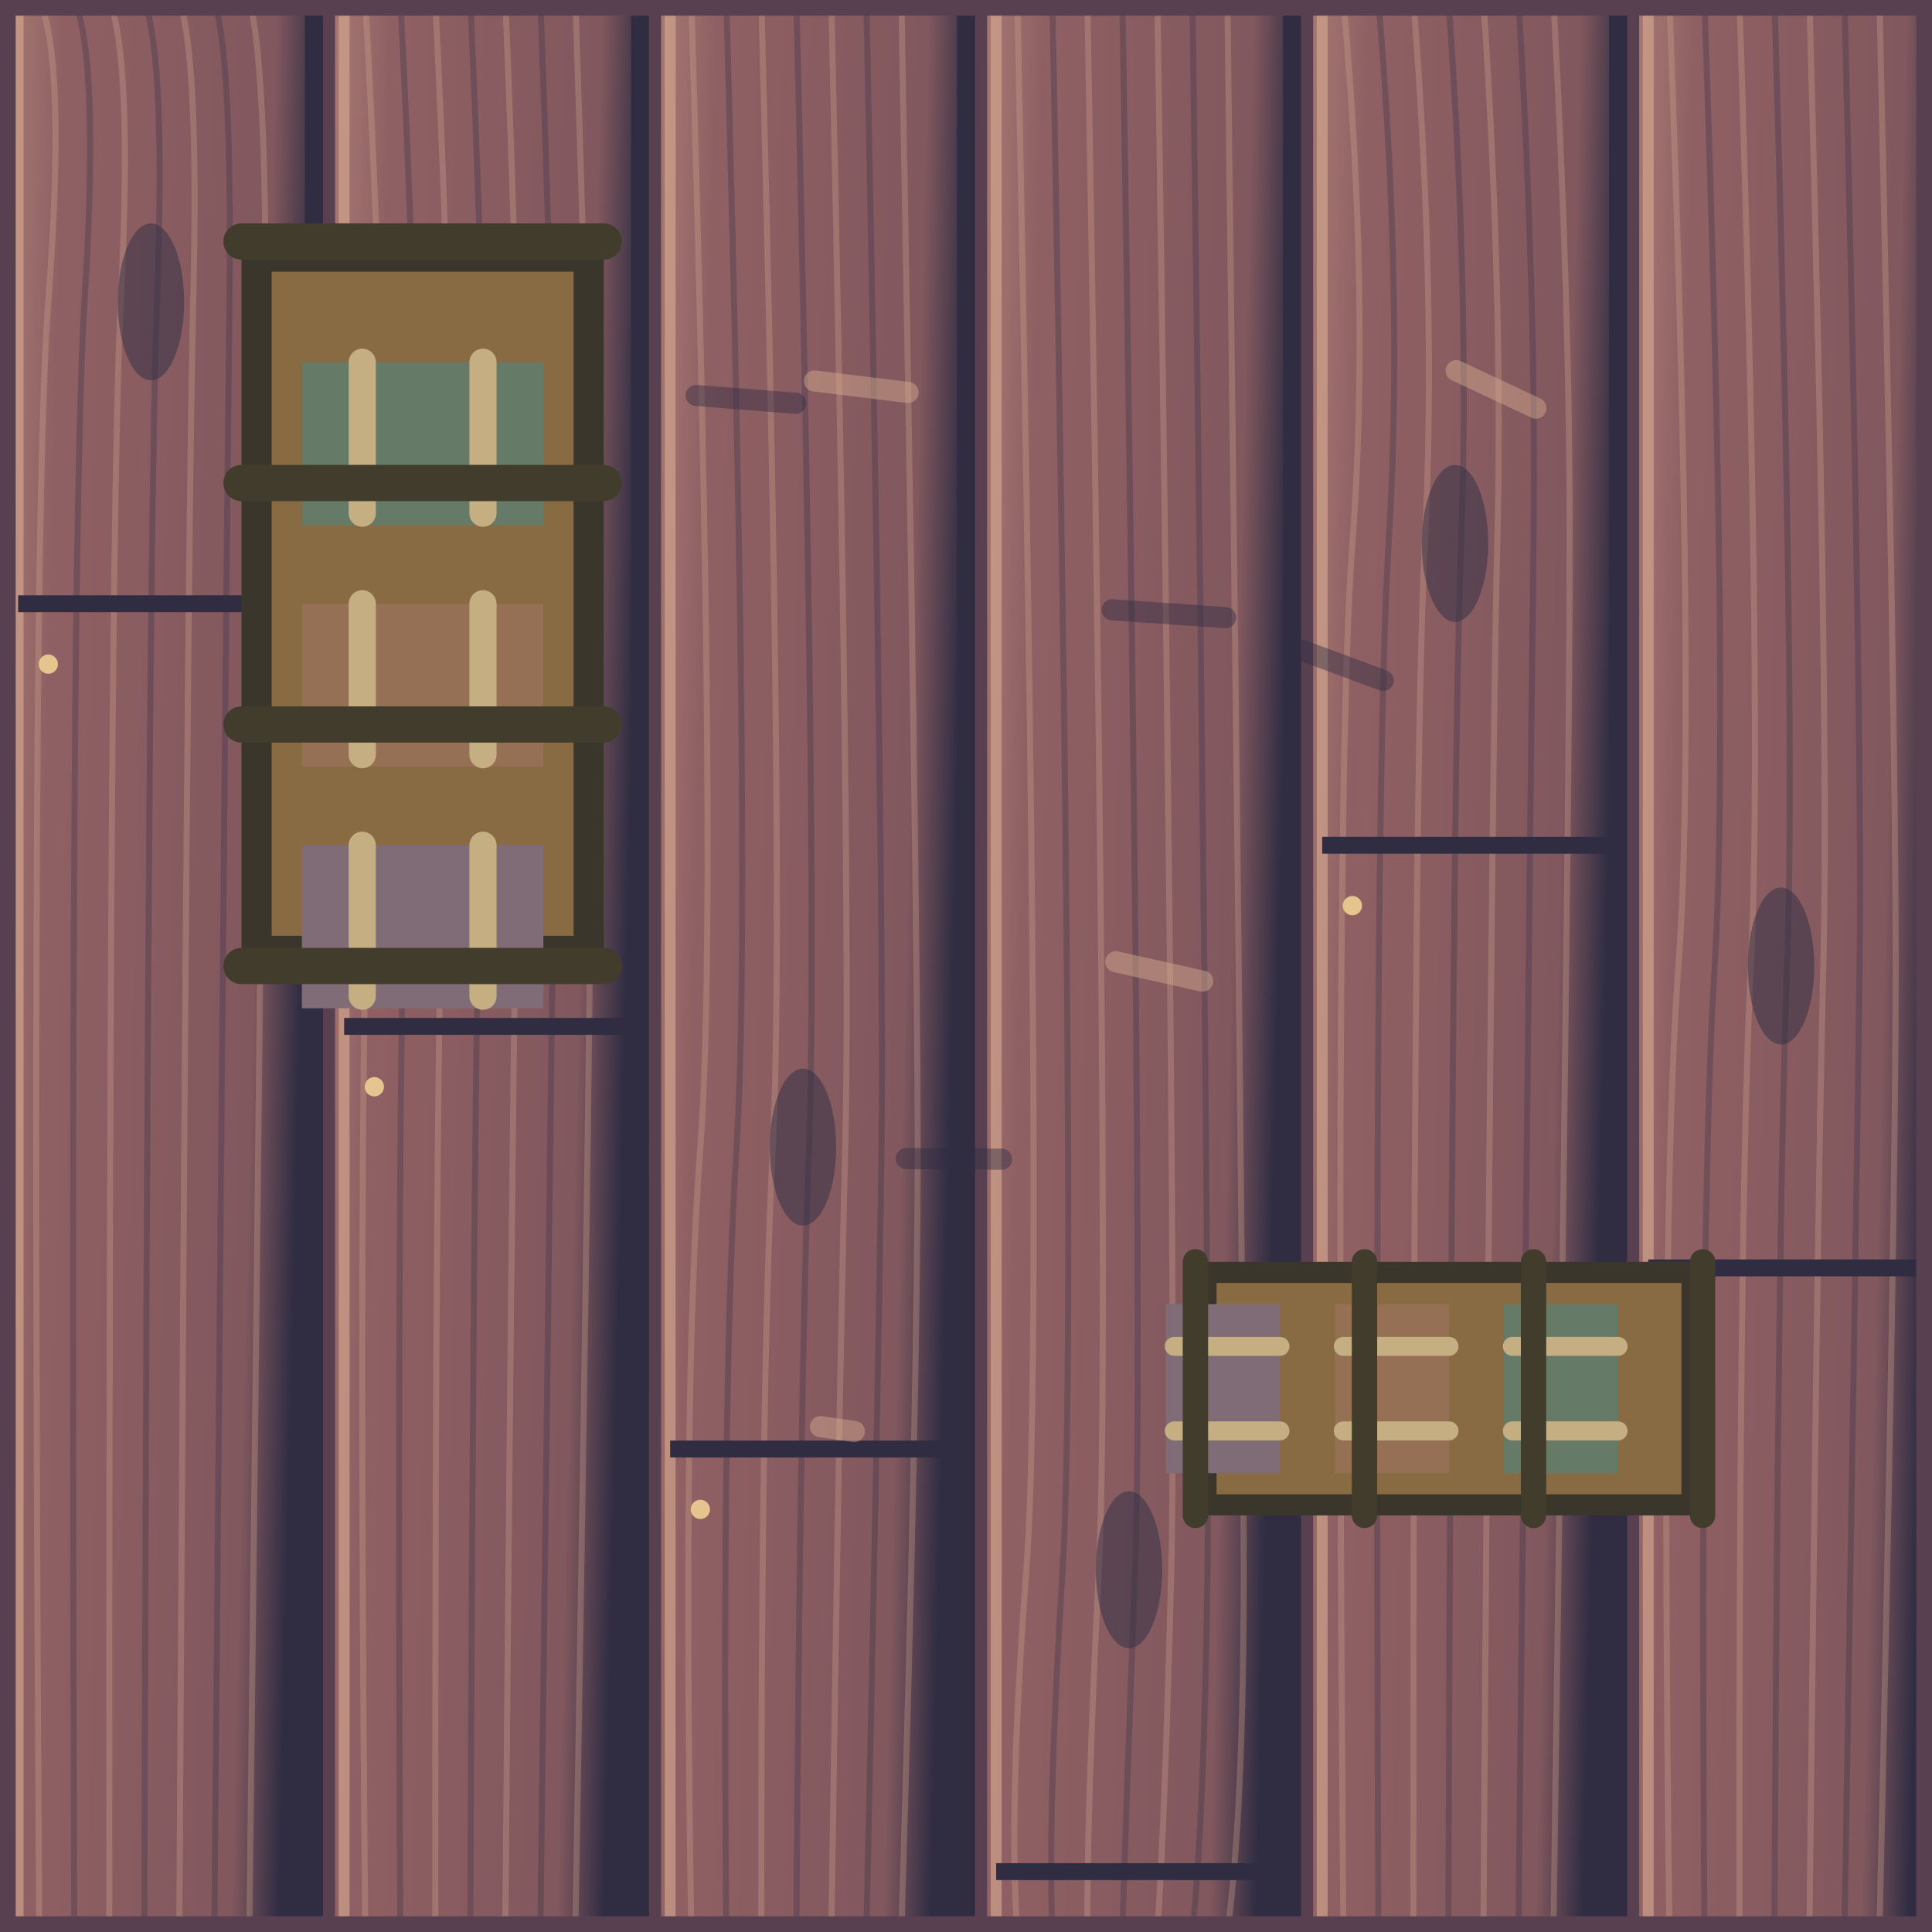
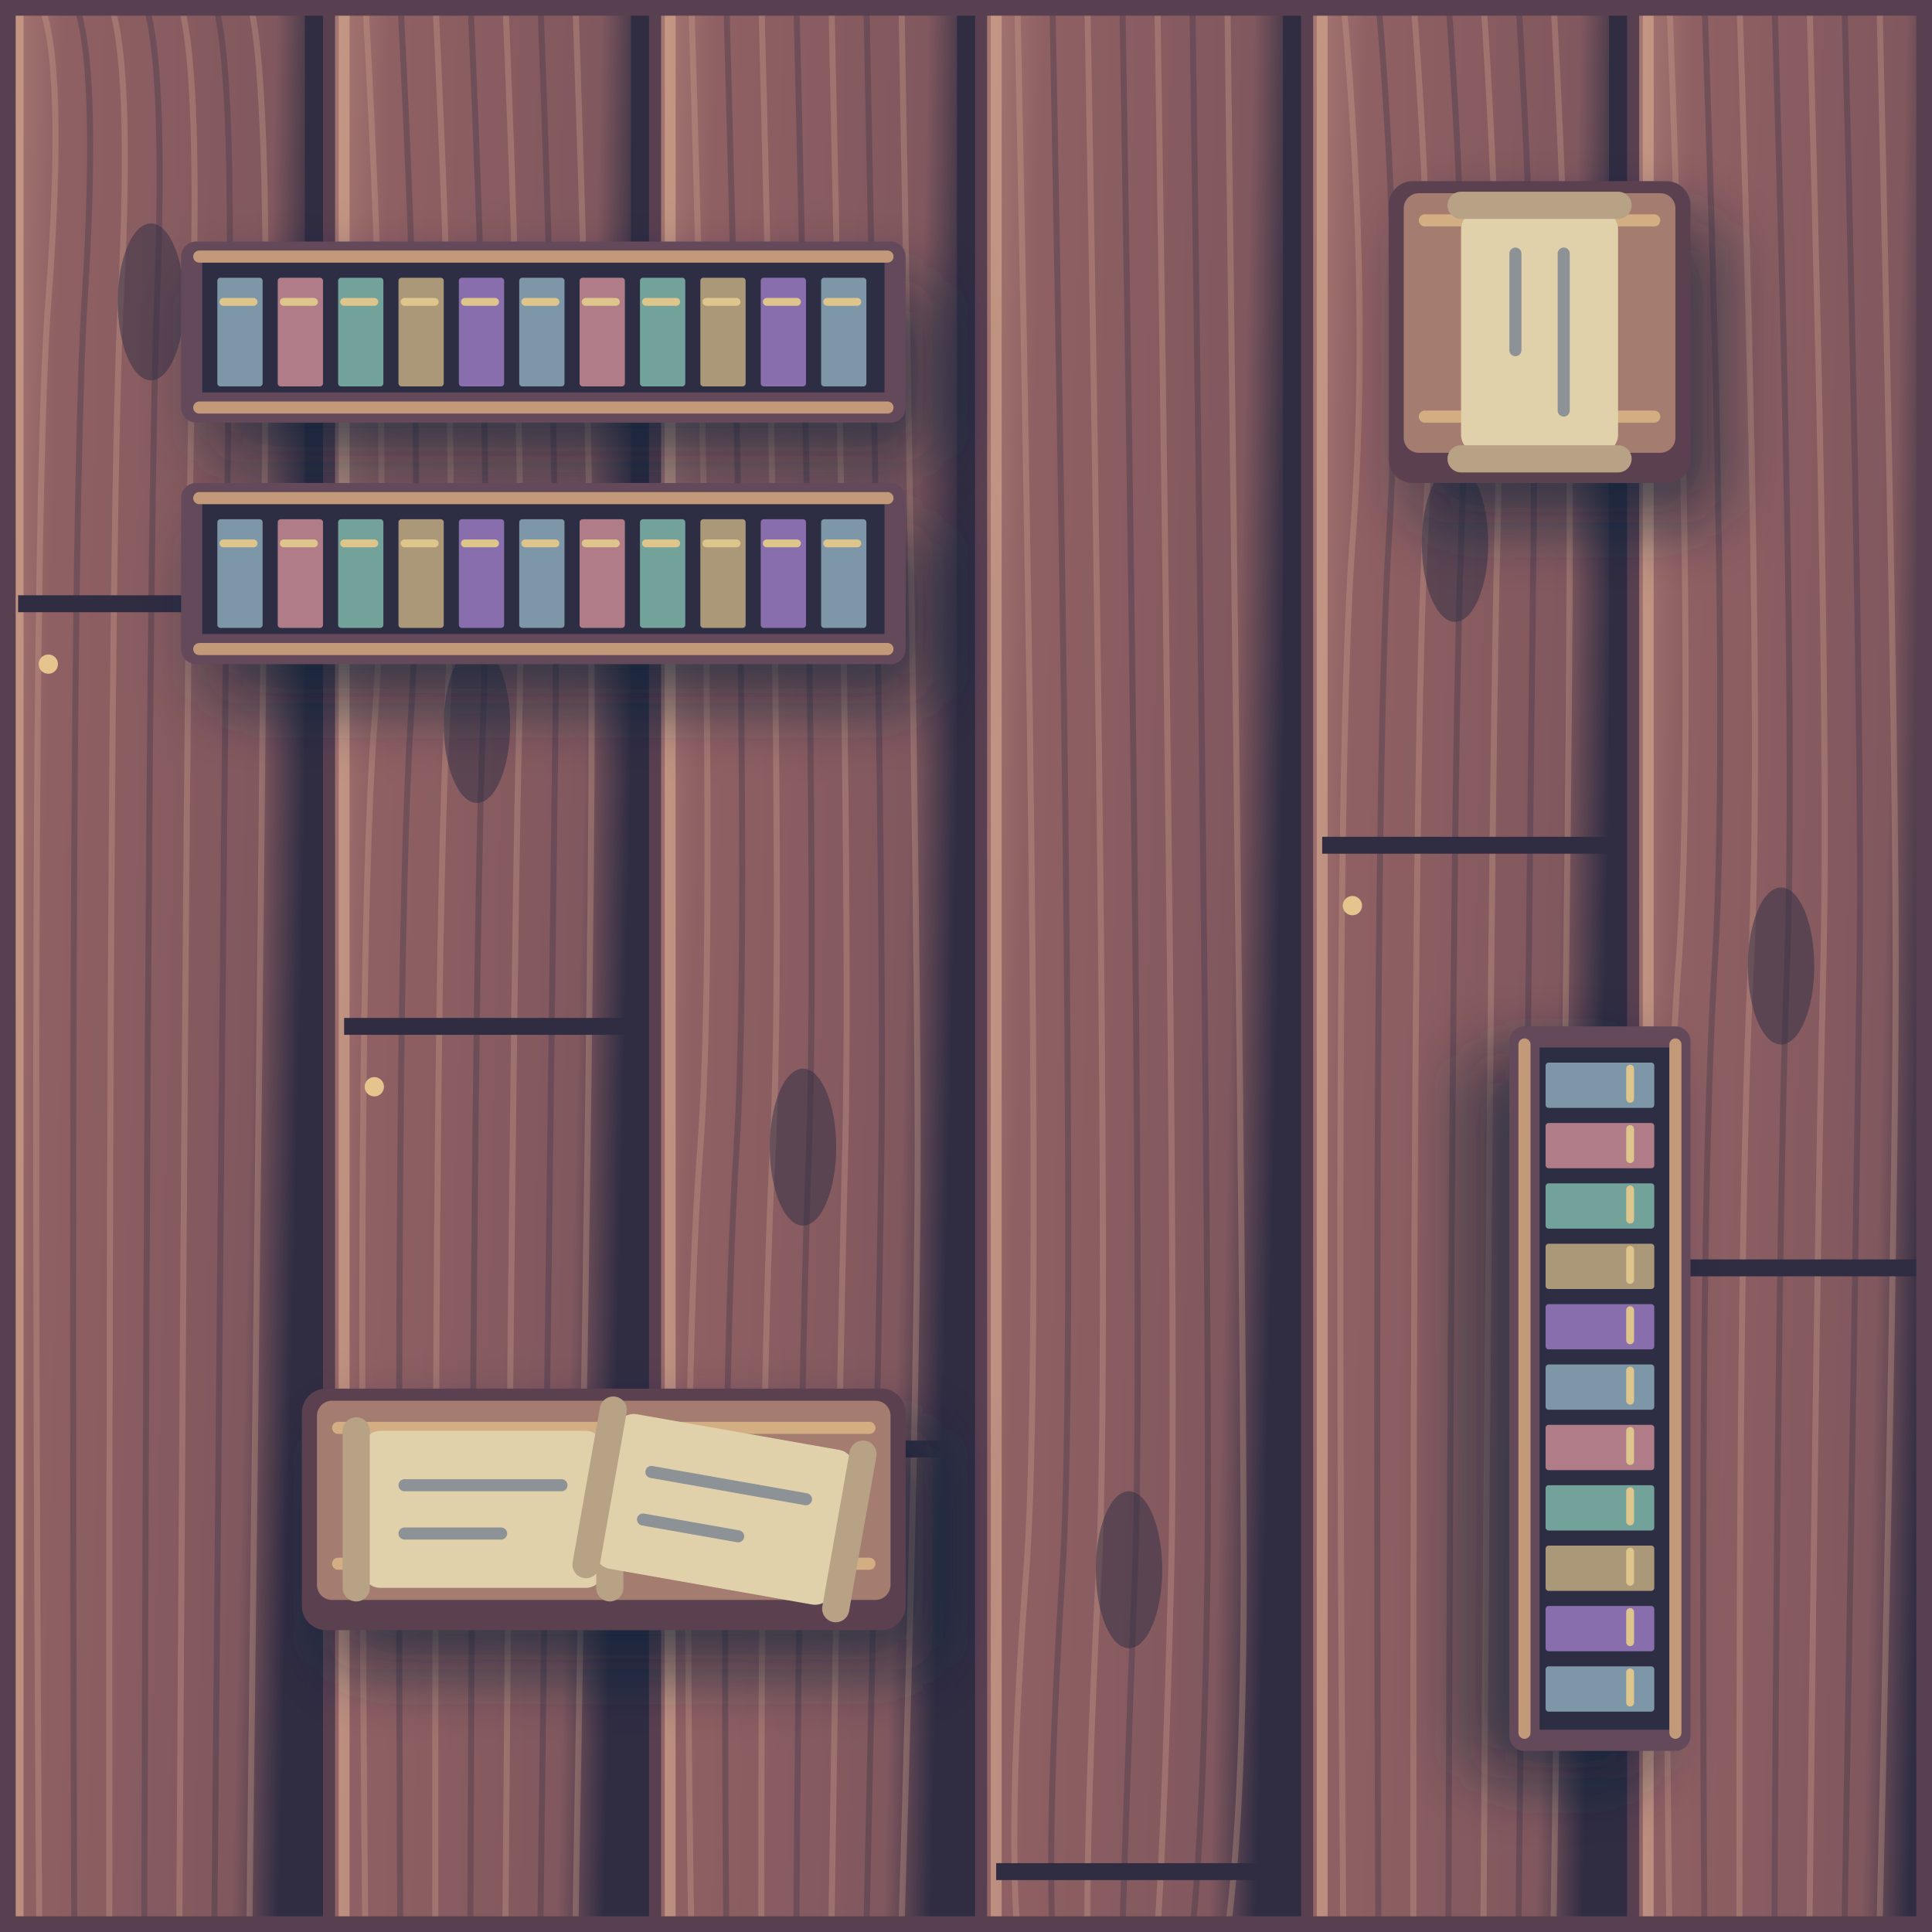
<svg xmlns="http://www.w3.org/2000/svg" width="128" height="128" viewBox="0 0 32 32">
  <defs>
-     <linearGradient id="stone0" x1=".15" y1="0" x2=".7" y2="1">
-       <stop stop-color="#976d6b" />
-       <stop offset=".3" stop-color="#83595f" />
-       <stop offset="1" stop-color="#6c4d57" />
-     </linearGradient>
-     <linearGradient id="stone1" x1=".15" y1="0" x2=".7" y2="1">
-       <stop stop-color="#956b6a" />
-       <stop offset=".3" stop-color="#80575e" />
-       <stop offset="1" stop-color="#6a4b56" />
-     </linearGradient>
-     <linearGradient id="stone2" x1=".15" y1="0" x2=".7" y2="1">
-       <stop stop-color="#936a69" />
-       <stop offset=".3" stop-color="#7d555d" />
-       <stop offset="1" stop-color="#674a56" />
-     </linearGradient>
-     <linearGradient id="stone3" x1=".15" y1="0" x2=".7" y2="1">
-       <stop stop-color="#916969" />
-       <stop offset=".3" stop-color="#7a545c" />
-       <stop offset="1" stop-color="#654955" />
-     </linearGradient>
-     <linearGradient id="stone4" x1=".15" y1="0" x2=".7" y2="1">
-       <stop stop-color="#8e6868" />
-       <stop offset=".3" stop-color="#77525b" />
-       <stop offset="1" stop-color="#634854" />
-     </linearGradient>
-     <linearGradient id="stone5" x1=".15" y1="0" x2=".7" y2="1">
-       <stop stop-color="#8c6667" />
-       <stop offset=".3" stop-color="#74505a" />
-       <stop offset="1" stop-color="#614654" />
-     </linearGradient>
-     <linearGradient id="stone6" x1=".15" y1="0" x2=".7" y2="1">
-       <stop stop-color="#8a6566" />
-       <stop offset=".3" stop-color="#714e59" />
-       <stop offset="1" stop-color="#5f4553" />
-     </linearGradient>
-     <linearGradient id="stone7" x1=".15" y1="0" x2=".7" y2="1">
-       <stop stop-color="#876466" />
-       <stop offset=".3" stop-color="#6e4d58" />
-       <stop offset="1" stop-color="#5d4452" />
-     </linearGradient>
-     <linearGradient id="stone8" x1=".15" y1="0" x2=".7" y2="1">
-       <stop stop-color="#856265" />
-       <stop offset=".3" stop-color="#6b4b57" />
-       <stop offset="1" stop-color="#5a4351" />
-     </linearGradient>
    <linearGradient id="plank" x1="0" y1="0" x2="1" y2=".15">
      <stop stop-color="#a67872" />
      <stop offset=".18" stop-color="#8f6063" />
      <stop offset=".85" stop-color="#81585e" />
      <stop offset="1" stop-color="#302d43" />
    </linearGradient>
-     <radialGradient id="waterlight">
-       <stop stop-color="#d8ac91" stop-opacity=".45" />
-       <stop offset="1" stop-color="#8f6063" stop-opacity="0" />
-     </radialGradient>
    <filter id="soft" x="-.5" y="-.5" width="2" height="2">
      <feGaussianBlur stdDeviation=".55" />
    </filter>
-     <linearGradient id="basalt" x1="0" y1="0" x2=".7" y2="1">
-       <stop stop-color="#45424c" />
-       <stop offset=".45" stop-color="#2c2d3b" />
-       <stop offset="1" stop-color="#171d2a" />
-     </linearGradient>
-     <linearGradient id="roof" x1="0" y1="0" x2=".6" y2="1">
-       <stop stop-color="#cf9b77" />
-       <stop offset=".45" stop-color="#aa594f" />
-       <stop offset=".5" stop-color="#e1af80" />
-       <stop offset=".53" stop-color="#8d414b" />
-       <stop offset="1" stop-color="#513242" />
-     </linearGradient>
-     <linearGradient id="rockTop" x1="0" y1="0" x2=".8" y2="1">
-       <stop stop-color="#c6d6bb" />
-       <stop offset=".6" stop-color="#8ca99d" />
-       <stop offset="1" stop-color="#608087" />
-     </linearGradient>
-     <linearGradient id="rockFace" x1="0" y1="0" x2=".5" y2="1">
-       <stop stop-color="#6b8d94" />
-       <stop offset="1" stop-color="#304959" />
-     </linearGradient>
-     <radialGradient id="glow">
-       <stop stop-color="#fff3bc" stop-opacity=".8" />
-       <stop offset=".25" stop-color="#ffc174" stop-opacity=".3" />
-       <stop offset="1" stop-color="#ffbc73" stop-opacity="0" />
-     </radialGradient>
-     <radialGradient id="spring" cx=".3" cy=".25">
-       <stop stop-color="#a3f6db" />
-       <stop offset=".4" stop-color="#42c5c1" />
-       <stop offset="1" stop-color="#1e708e" />
-     </radialGradient>
-     <linearGradient id="canvas" x1="0" y1="0" x2="0" y2="1">
-       <stop stop-color="#fff1ca" />
-       <stop offset=".6" stop-color="#d8bf8f" />
-       <stop offset="1" stop-color="#9c8068" />
-     </linearGradient>
    <clipPath id="interior">
      <rect x=".26" y=".26" width="31.48" height="31.48" />
    </clipPath>
    <pattern id="ground" width="32" height="32" patternUnits="userSpaceOnUse">
      <rect x="0.15" y="0" width="5.1" height="32" rx="0" fill="url(#plank)" />
      <path d="M0.3 0v32" fill="none" stroke="#d8ac91" stroke-width="0.18" opacity=".6" />
      <path d="M5.2 0v32" fill="none" stroke="#302d43" stroke-width="0.3" />
      <path d="M0.65 0Q1.1 1 0.8 5T0.65 32" fill="none" stroke="#d8ac91" stroke-width="0.1" opacity=".3" />
      <path d="M1.23 0Q1.65 1 1.4 5T1.23 32" fill="none" stroke="#302d43" stroke-width="0.1" opacity=".3" />
      <path d="M1.81 0Q2.2 1 2 5T1.81 32" fill="none" stroke="#d8ac91" stroke-width="0.1" opacity=".3" />
      <path d="M2.39 0Q2.75 1 2.6 5T2.39 32" fill="none" stroke="#302d43" stroke-width="0.1" opacity=".3" />
      <path d="M2.97 0Q3.3 1 3.2 5T2.97 32" fill="none" stroke="#d8ac91" stroke-width="0.1" opacity=".3" />
      <path d="M3.55 0Q3.85 1 3.8 5T3.55 32" fill="none" stroke="#302d43" stroke-width="0.1" opacity=".3" />
      <path d="M4.13 0Q4.4 1 4.4 5T4.13 32" fill="none" stroke="#d8ac91" stroke-width="0.1" opacity=".3" />
      <ellipse cx="2.5" cy="5" rx="0.55" ry="1.3" fill="#302d43" opacity=".5" />
      <path d="M0.3 10h4.8" fill="none" stroke="#302d43" stroke-width="0.28" />
      <circle cx="0.8" cy="11" r="0.16" fill="#e6c48d" />
      <rect x="5.55" y="0" width="5.1" height="32" rx="0" fill="url(#plank)" />
      <path d="M5.7 0v32" fill="none" stroke="#d8ac91" stroke-width="0.18" opacity=".6" />
      <path d="M10.6 0v32" fill="none" stroke="#302d43" stroke-width="0.3" />
      <path d="M6.05 0Q6.5 8 6.2 12T6.05 32" fill="none" stroke="#d8ac91" stroke-width="0.1" opacity=".3" />
      <path d="M6.63 0Q7.05 8 6.8 12T6.63 32" fill="none" stroke="#302d43" stroke-width="0.1" opacity=".3" />
      <path d="M7.21 0Q7.6 8 7.4 12T7.21 32" fill="none" stroke="#d8ac91" stroke-width="0.1" opacity=".3" />
      <path d="M7.79 0Q8.15 8 8 12T7.79 32" fill="none" stroke="#302d43" stroke-width="0.1" opacity=".3" />
      <path d="M8.37 0Q8.7 8 8.6 12T8.37 32" fill="none" stroke="#d8ac91" stroke-width="0.1" opacity=".3" />
      <path d="M8.95 0Q9.25 8 9.2 12T8.95 32" fill="none" stroke="#302d43" stroke-width="0.1" opacity=".3" />
      <path d="M9.53 0Q9.8 8 9.8 12T9.53 32" fill="none" stroke="#d8ac91" stroke-width="0.1" opacity=".3" />
      <ellipse cx="7.9" cy="12" rx="0.55" ry="1.3" fill="#302d43" opacity=".5" />
      <path d="M5.7 17h4.8" fill="none" stroke="#302d43" stroke-width="0.28" />
      <circle cx="6.2" cy="18" r="0.16" fill="#e6c48d" />
      <rect x="10.95" y="0" width="5.1" height="32" rx="0" fill="url(#plank)" />
      <path d="M11.1 0v32" fill="none" stroke="#d8ac91" stroke-width="0.18" opacity=".6" />
      <path d="M16 0v32" fill="none" stroke="#302d43" stroke-width="0.3" />
      <path d="M11.45 0Q11.9 15 11.6 19T11.45 32" fill="none" stroke="#d8ac91" stroke-width="0.1" opacity=".3" />
      <path d="M12.03 0Q12.45 15 12.2 19T12.03 32" fill="none" stroke="#302d43" stroke-width="0.1" opacity=".3" />
      <path d="M12.61 0Q13 15 12.8 19T12.61 32" fill="none" stroke="#d8ac91" stroke-width="0.1" opacity=".3" />
      <path d="M13.19 0Q13.55 15 13.4 19T13.19 32" fill="none" stroke="#302d43" stroke-width="0.1" opacity=".3" />
      <path d="M13.77 0Q14.1 15 14 19T13.77 32" fill="none" stroke="#d8ac91" stroke-width="0.1" opacity=".3" />
      <path d="M14.35 0Q14.65 15 14.6 19T14.35 32" fill="none" stroke="#302d43" stroke-width="0.1" opacity=".3" />
      <path d="M14.93 0Q15.2 15 15.2 19T14.93 32" fill="none" stroke="#d8ac91" stroke-width="0.1" opacity=".3" />
      <ellipse cx="13.3" cy="19" rx="0.55" ry="1.3" fill="#302d43" opacity=".5" />
      <path d="M11.1 24h4.8" fill="none" stroke="#302d43" stroke-width="0.28" />
      <circle cx="11.6" cy="25" r="0.16" fill="#e6c48d" />
      <rect x="16.35" y="0" width="5.1" height="32" rx="0" fill="url(#plank)" />
      <path d="M16.5 0v32" fill="none" stroke="#d8ac91" stroke-width="0.18" opacity=".6" />
      <path d="M21.4 0v32" fill="none" stroke="#302d43" stroke-width="0.3" />
      <path d="M16.85 0Q17.3 22 17 26T16.85 32" fill="none" stroke="#d8ac91" stroke-width="0.1" opacity=".3" />
      <path d="M17.43 0Q17.85 22 17.6 26T17.43 32" fill="none" stroke="#302d43" stroke-width="0.1" opacity=".3" />
      <path d="M18.01 0Q18.4 22 18.2 26T18.01 32" fill="none" stroke="#d8ac91" stroke-width="0.1" opacity=".3" />
      <path d="M18.59 0Q18.95 22 18.8 26T18.59 32" fill="none" stroke="#302d43" stroke-width="0.1" opacity=".3" />
      <path d="M19.17 0Q19.5 22 19.4 26T19.17 32" fill="none" stroke="#d8ac91" stroke-width="0.1" opacity=".3" />
      <path d="M19.75 0Q20.05 22 20 26T19.75 32" fill="none" stroke="#302d43" stroke-width="0.1" opacity=".3" />
      <path d="M20.33 0Q20.6 22 20.6 26T20.33 32" fill="none" stroke="#d8ac91" stroke-width="0.1" opacity=".3" />
      <ellipse cx="18.7" cy="26" rx="0.55" ry="1.3" fill="#302d43" opacity=".5" />
      <path d="M16.5 31h4.8" fill="none" stroke="#302d43" stroke-width="0.28" />
      <circle cx="17" cy="32" r="0.16" fill="#e6c48d" />
      <rect x="21.75" y="0" width="5.1" height="32" rx="0" fill="url(#plank)" />
      <path d="M21.9 0v32" fill="none" stroke="#d8ac91" stroke-width="0.18" opacity=".6" />
      <path d="M26.8 0v32" fill="none" stroke="#302d43" stroke-width="0.3" />
      <path d="M22.25 0Q22.7 5 22.4 9T22.25 32" fill="none" stroke="#d8ac91" stroke-width="0.1" opacity=".3" />
      <path d="M22.83 0Q23.25 5 23 9T22.83 32" fill="none" stroke="#302d43" stroke-width="0.1" opacity=".3" />
      <path d="M23.41 0Q23.8 5 23.6 9T23.41 32" fill="none" stroke="#d8ac91" stroke-width="0.1" opacity=".3" />
      <path d="M23.99 0Q24.35 5 24.2 9T23.99 32" fill="none" stroke="#302d43" stroke-width="0.1" opacity=".3" />
      <path d="M24.57 0Q24.9 5 24.8 9T24.57 32" fill="none" stroke="#d8ac91" stroke-width="0.1" opacity=".3" />
      <path d="M25.15 0Q25.45 5 25.4 9T25.15 32" fill="none" stroke="#302d43" stroke-width="0.1" opacity=".3" />
      <path d="M25.73 0Q26 5 26 9T25.73 32" fill="none" stroke="#d8ac91" stroke-width="0.1" opacity=".3" />
      <ellipse cx="24.1" cy="9" rx="0.55" ry="1.3" fill="#302d43" opacity=".5" />
      <path d="M21.9 14h4.8" fill="none" stroke="#302d43" stroke-width="0.28" />
      <circle cx="22.4" cy="15" r="0.16" fill="#e6c48d" />
      <rect x="27.15" y="0" width="5.1" height="32" rx="0" fill="url(#plank)" />
      <path d="M27.3 0v32" fill="none" stroke="#d8ac91" stroke-width="0.18" opacity=".6" />
      <path d="M32.2 0v32" fill="none" stroke="#302d43" stroke-width="0.3" />
      <path d="M27.65 0Q28.1 12 27.8 16T27.65 32" fill="none" stroke="#d8ac91" stroke-width="0.1" opacity=".3" />
      <path d="M28.23 0Q28.65 12 28.4 16T28.23 32" fill="none" stroke="#302d43" stroke-width="0.1" opacity=".3" />
      <path d="M28.81 0Q29.2 12 29 16T28.81 32" fill="none" stroke="#d8ac91" stroke-width="0.1" opacity=".3" />
      <path d="M29.39 0Q29.75 12 29.6 16T29.39 32" fill="none" stroke="#302d43" stroke-width="0.1" opacity=".3" />
      <path d="M29.97 0Q30.3 12 30.2 16T29.97 32" fill="none" stroke="#d8ac91" stroke-width="0.1" opacity=".3" />
      <path d="M30.55 0Q30.85 12 30.8 16T30.55 32" fill="none" stroke="#302d43" stroke-width="0.1" opacity=".3" />
      <path d="M31.13 0Q31.4 12 31.4 16T31.13 32" fill="none" stroke="#d8ac91" stroke-width="0.1" opacity=".3" />
      <ellipse cx="29.5" cy="16" rx="0.55" ry="1.3" fill="#302d43" opacity=".5" />
      <path d="M27.3 21h4.8" fill="none" stroke="#302d43" stroke-width="0.28" />
      <circle cx="27.8" cy="22" r="0.16" fill="#e6c48d" />
    </pattern>
  </defs>
  <rect width="32" height="32" fill="#594051" />
  <rect x=".26" y=".26" width="31.48" height="31.48" fill="url(#ground)" />
  <g clip-path="url(#interior)" stroke-linecap="round" stroke-linejoin="round">
-     <path d="M18.42 10.1l1.88 0.13" fill="none" stroke="#302d43" stroke-width="0.35" opacity=".45" />
-     <path d="M18.48 15.93l1.44 0.32" fill="none" stroke="#d8ac91" stroke-width="0.35" opacity=".45" />
-     <path d="M8.32 11.08l0.86 0.2" fill="none" stroke="#302d43" stroke-width="0.35" opacity=".45" />
-     <path d="M24.12 6.14l1.32 0.62" fill="none" stroke="#d8ac91" stroke-width="0.35" opacity=".45" />
-     <path d="M21.56 10.77l1.35 0.5" fill="none" stroke="#302d43" stroke-width="0.35" opacity=".45" />
-     <path d="M13.59 23.63l0.56 0.08" fill="none" stroke="#d8ac91" stroke-width="0.35" opacity=".45" />
-     <path d="M15.01 19.19l1.58 0.01" fill="none" stroke="#302d43" stroke-width="0.35" opacity=".45" />
-     <path d="M13.49 6.31l1.55 0.19" fill="none" stroke="#d8ac91" stroke-width="0.35" opacity=".45" />
-     <path d="M11.53 6.55l1.65 0.13" fill="none" stroke="#302d43" stroke-width="0.35" opacity=".45" />
-     <path d="M7.87 14.15l1.3 0.33" fill="none" stroke="#d8ac91" stroke-width="0.35" opacity=".45" />
-     <g transform="translate(7 10) rotate(0) scale(1)">
-       <rect x="-3" y="-6" width="6" height="12" rx="0" fill="#3b362b" />
-       <rect x="-2.5" y="-5.5" width="5" height="11" rx="0" fill="#886a43" />
-       <rect x="-2" y="-4" width="4" height="2.7" rx="0" fill="#667a68" />
-       <path d="M-1 -4v2.5m2-2.5v2.5" fill="none" stroke="#c5af82" stroke-width="0.45" />
-       <rect x="-2" y="0" width="4" height="2.7" rx="0" fill="#967054" />
-       <path d="M-1 0v2.5m2-2.5v2.5" fill="none" stroke="#c5af82" stroke-width="0.45" />
-       <rect x="-2" y="4" width="4" height="2.7" rx="0" fill="#7f6c77" />
-       <path d="M-1 4v2.5m2-2.5v2.5" fill="none" stroke="#c5af82" stroke-width="0.45" />
-       <path d="M-3-6h6m-6 4h6m-6 4h6m-6 4h6" fill="none" stroke="#423c2c" stroke-width="0.6" />
-     </g>
-     <g transform="translate(24 23) rotate(90) scale(0.7)">
-       <rect x="-3" y="-6" width="6" height="12" rx="0" fill="#3b362b" />
-       <rect x="-2.5" y="-5.5" width="5" height="11" rx="0" fill="#886a43" />
-       <rect x="-2" y="-4" width="4" height="2.7" rx="0" fill="#667a68" />
-       <path d="M-1 -4v2.5m2-2.5v2.5" fill="none" stroke="#c5af82" stroke-width="0.45" />
-       <rect x="-2" y="0" width="4" height="2.7" rx="0" fill="#967054" />
-       <path d="M-1 0v2.5m2-2.5v2.5" fill="none" stroke="#c5af82" stroke-width="0.45" />
-       <rect x="-2" y="4" width="4" height="2.7" rx="0" fill="#7f6c77" />
-       <path d="M-1 4v2.5m2-2.5v2.5" fill="none" stroke="#c5af82" stroke-width="0.45" />
-       <path d="M-3-6h6m-6 4h6m-6 4h6m-6 4h6" fill="none" stroke="#423c2c" stroke-width="0.6" />
+     <g transform="translate(3 4) rotate(0) scale(1)">
+       <rect x="0.45" y="0.65" width="12" height="3" rx="0.5" fill="#102137" opacity=".65" filter="url(#soft)" />
+       <rect x="0" y="0" width="12" height="3" rx="0.25" fill="#64495b" />
+       <rect x="0.35" y="0.35" width="11.3" height="2.15" rx="0" fill="#2d2d43" />
+       <rect x="0.6" y="0.6" width="0.75" height="1.8" rx="0.05" fill="#7d96a8" />
+       <path d="M0.7 1h.5" fill="none" stroke="#dec58c" stroke-width="0.13" />
+       <rect x="1.6" y="0.6" width="0.75" height="1.8" rx="0.05" fill="#b07c88" />
+       <path d="M1.7 1h.5" fill="none" stroke="#dec58c" stroke-width="0.13" />
+       <rect x="2.6" y="0.6" width="0.75" height="1.8" rx="0.05" fill="#73a29a" />
+       <path d="M2.7 1h.5" fill="none" stroke="#dec58c" stroke-width="0.13" />
+       <rect x="3.6" y="0.6" width="0.75" height="1.8" rx="0.05" fill="#aa9879" />
+       <path d="M3.7 1h.5" fill="none" stroke="#dec58c" stroke-width="0.13" />
+       <rect x="4.6" y="0.6" width="0.75" height="1.8" rx="0.05" fill="#886eac" />
+       <path d="M4.7 1h.5" fill="none" stroke="#dec58c" stroke-width="0.13" />
+       <rect x="5.6" y="0.6" width="0.75" height="1.8" rx="0.05" fill="#7d96a8" />
+       <path d="M5.7 1h.5" fill="none" stroke="#dec58c" stroke-width="0.13" />
+       <rect x="6.6" y="0.6" width="0.75" height="1.8" rx="0.05" fill="#b07c88" />
+       <path d="M6.7 1h.5" fill="none" stroke="#dec58c" stroke-width="0.13" />
+       <rect x="7.6" y="0.6" width="0.75" height="1.8" rx="0.05" fill="#73a29a" />
+       <path d="M7.7 1h.5" fill="none" stroke="#dec58c" stroke-width="0.13" />
+       <rect x="8.6" y="0.6" width="0.75" height="1.8" rx="0.05" fill="#aa9879" />
+       <path d="M8.7 1h.5" fill="none" stroke="#dec58c" stroke-width="0.13" />
+       <rect x="9.6" y="0.6" width="0.75" height="1.8" rx="0.05" fill="#886eac" />
+       <path d="M9.7 1h.5" fill="none" stroke="#dec58c" stroke-width="0.13" />
+       <rect x="10.6" y="0.6" width="0.75" height="1.8" rx="0.05" fill="#7d96a8" />
+       <path d="M10.7 1h.5" fill="none" stroke="#dec58c" stroke-width="0.13" />
+       <path d="M.3 .25h11.4M.3 2.75h11.4" fill="none" stroke="#c39a79" stroke-width="0.2" />
+     </g>
+     <g transform="translate(3 8) rotate(0) scale(1)">
+       <rect x="0.45" y="0.65" width="12" height="3" rx="0.5" fill="#102137" opacity=".65" filter="url(#soft)" />
+       <rect x="0" y="0" width="12" height="3" rx="0.25" fill="#64495b" />
+       <rect x="0.35" y="0.35" width="11.3" height="2.15" rx="0" fill="#2d2d43" />
+       <rect x="0.6" y="0.6" width="0.75" height="1.8" rx="0.05" fill="#7d96a8" />
+       <path d="M0.7 1h.5" fill="none" stroke="#dec58c" stroke-width="0.13" />
+       <rect x="1.6" y="0.6" width="0.75" height="1.8" rx="0.05" fill="#b07c88" />
+       <path d="M1.7 1h.5" fill="none" stroke="#dec58c" stroke-width="0.13" />
+       <rect x="2.6" y="0.6" width="0.75" height="1.8" rx="0.05" fill="#73a29a" />
+       <path d="M2.7 1h.5" fill="none" stroke="#dec58c" stroke-width="0.13" />
+       <rect x="3.6" y="0.6" width="0.75" height="1.8" rx="0.05" fill="#aa9879" />
+       <path d="M3.7 1h.5" fill="none" stroke="#dec58c" stroke-width="0.13" />
+       <rect x="4.6" y="0.6" width="0.75" height="1.8" rx="0.05" fill="#886eac" />
+       <path d="M4.7 1h.5" fill="none" stroke="#dec58c" stroke-width="0.13" />
+       <rect x="5.6" y="0.6" width="0.75" height="1.8" rx="0.05" fill="#7d96a8" />
+       <path d="M5.7 1h.5" fill="none" stroke="#dec58c" stroke-width="0.13" />
+       <rect x="6.6" y="0.6" width="0.75" height="1.8" rx="0.05" fill="#b07c88" />
+       <path d="M6.7 1h.5" fill="none" stroke="#dec58c" stroke-width="0.13" />
+       <rect x="7.6" y="0.6" width="0.75" height="1.8" rx="0.05" fill="#73a29a" />
+       <path d="M7.7 1h.5" fill="none" stroke="#dec58c" stroke-width="0.13" />
+       <rect x="8.6" y="0.6" width="0.75" height="1.8" rx="0.05" fill="#aa9879" />
+       <path d="M8.7 1h.5" fill="none" stroke="#dec58c" stroke-width="0.13" />
+       <rect x="9.6" y="0.6" width="0.75" height="1.8" rx="0.05" fill="#886eac" />
+       <path d="M9.7 1h.5" fill="none" stroke="#dec58c" stroke-width="0.13" />
+       <rect x="10.6" y="0.6" width="0.75" height="1.8" rx="0.05" fill="#7d96a8" />
+       <path d="M10.7 1h.5" fill="none" stroke="#dec58c" stroke-width="0.13" />
+       <path d="M.3 .25h11.4M.3 2.75h11.4" fill="none" stroke="#c39a79" stroke-width="0.2" />
+     </g>
+     <g transform="translate(28 17) rotate(90) scale(1)">
+       <rect x="0.45" y="0.65" width="12" height="3" rx="0.5" fill="#102137" opacity=".65" filter="url(#soft)" />
+       <rect x="0" y="0" width="12" height="3" rx="0.25" fill="#64495b" />
+       <rect x="0.35" y="0.35" width="11.3" height="2.15" rx="0" fill="#2d2d43" />
+       <rect x="0.6" y="0.6" width="0.75" height="1.8" rx="0.05" fill="#7d96a8" />
+       <path d="M0.7 1h.5" fill="none" stroke="#dec58c" stroke-width="0.13" />
+       <rect x="1.6" y="0.6" width="0.75" height="1.8" rx="0.05" fill="#b07c88" />
+       <path d="M1.7 1h.5" fill="none" stroke="#dec58c" stroke-width="0.13" />
+       <rect x="2.6" y="0.6" width="0.75" height="1.8" rx="0.05" fill="#73a29a" />
+       <path d="M2.7 1h.5" fill="none" stroke="#dec58c" stroke-width="0.13" />
+       <rect x="3.6" y="0.6" width="0.75" height="1.8" rx="0.05" fill="#aa9879" />
+       <path d="M3.7 1h.5" fill="none" stroke="#dec58c" stroke-width="0.13" />
+       <rect x="4.6" y="0.6" width="0.75" height="1.8" rx="0.05" fill="#886eac" />
+       <path d="M4.7 1h.5" fill="none" stroke="#dec58c" stroke-width="0.13" />
+       <rect x="5.6" y="0.6" width="0.75" height="1.8" rx="0.05" fill="#7d96a8" />
+       <path d="M5.7 1h.5" fill="none" stroke="#dec58c" stroke-width="0.13" />
+       <rect x="6.6" y="0.6" width="0.75" height="1.8" rx="0.05" fill="#b07c88" />
+       <path d="M6.7 1h.5" fill="none" stroke="#dec58c" stroke-width="0.13" />
+       <rect x="7.6" y="0.6" width="0.75" height="1.8" rx="0.05" fill="#73a29a" />
+       <path d="M7.7 1h.5" fill="none" stroke="#dec58c" stroke-width="0.13" />
+       <rect x="8.6" y="0.6" width="0.75" height="1.8" rx="0.05" fill="#aa9879" />
+       <path d="M8.7 1h.5" fill="none" stroke="#dec58c" stroke-width="0.13" />
+       <rect x="9.6" y="0.6" width="0.75" height="1.8" rx="0.05" fill="#886eac" />
+       <path d="M9.7 1h.5" fill="none" stroke="#dec58c" stroke-width="0.13" />
+       <rect x="10.6" y="0.6" width="0.75" height="1.8" rx="0.05" fill="#7d96a8" />
+       <path d="M10.7 1h.5" fill="none" stroke="#dec58c" stroke-width="0.13" />
+       <path d="M.3 .25h11.4M.3 2.75h11.4" fill="none" stroke="#c39a79" stroke-width="0.2" />
+     </g>
+     <rect x="5.45" y="23.65" width="10" height="4" rx="0.5" fill="#102137" opacity=".65" filter="url(#soft)" />
+     <rect x="5" y="23" width="10" height="4" rx="0.4" fill="#5b4050" />
+     <rect x="5.25" y="23.2" width="9.5" height="3.3" rx="0.25" fill="#a47c70" />
+     <path d="M5.6 23.65h8.8M5.6 25.9h8.8" fill="none" stroke="#d4ae83" stroke-width="0.2" />
+     <path d="M10 23.6v2.6" fill="none" stroke="#674f57" stroke-width="0.16" />
+     <g transform="translate(8 25) rotate(0) scale(1)">
+       <rect x="-2" y="-1.3" width="4" height="2.6" rx="0.3" fill="#e1d1aa" />
+       <path d="M-1.3-.4h2.6m-2.6.8h1.6" fill="none" stroke="#8c9296" stroke-width="0.2" />
+       <path d="M-2.1-1.3v2.6m4.2-2.6v2.6" fill="none" stroke="#b7a286" stroke-width="0.45" />
+     </g>
+     <g transform="translate(12 25) rotate(10) scale(1)">
+       <rect x="-2" y="-1.3" width="4" height="2.6" rx="0.3" fill="#e1d1aa" />
+       <path d="M-1.3-.4h2.6m-2.6.8h1.6" fill="none" stroke="#8c9296" stroke-width="0.2" />
+       <path d="M-2.1-1.3v2.6m4.2-2.6v2.6" fill="none" stroke="#b7a286" stroke-width="0.45" />
+     </g>
+     <rect x="23.45" y="3.65" width="5" height="5" rx="0.5" fill="#102137" opacity=".65" filter="url(#soft)" />
+     <rect x="23" y="3" width="5" height="5" rx="0.4" fill="#5b4050" />
+     <rect x="23.25" y="3.2" width="4.5" height="4.3" rx="0.25" fill="#a47c70" />
+     <path d="M23.6 3.65h3.8M23.6 6.9h3.8" fill="none" stroke="#d4ae83" stroke-width="0.2" />
+     <path d="M25.5 3.6v3.6" fill="none" stroke="#674f57" stroke-width="0.16" />
+     <g transform="translate(25.5 5.5) rotate(90) scale(1)">
+       <rect x="-2" y="-1.3" width="4" height="2.6" rx="0.3" fill="#e1d1aa" />
+       <path d="M-1.3-.4h2.6m-2.6.8h1.6" fill="none" stroke="#8c9296" stroke-width="0.2" />
+       <path d="M-2.1-1.3v2.6m4.2-2.6v2.6" fill="none" stroke="#b7a286" stroke-width="0.45" />
    </g>
  </g>
</svg>
